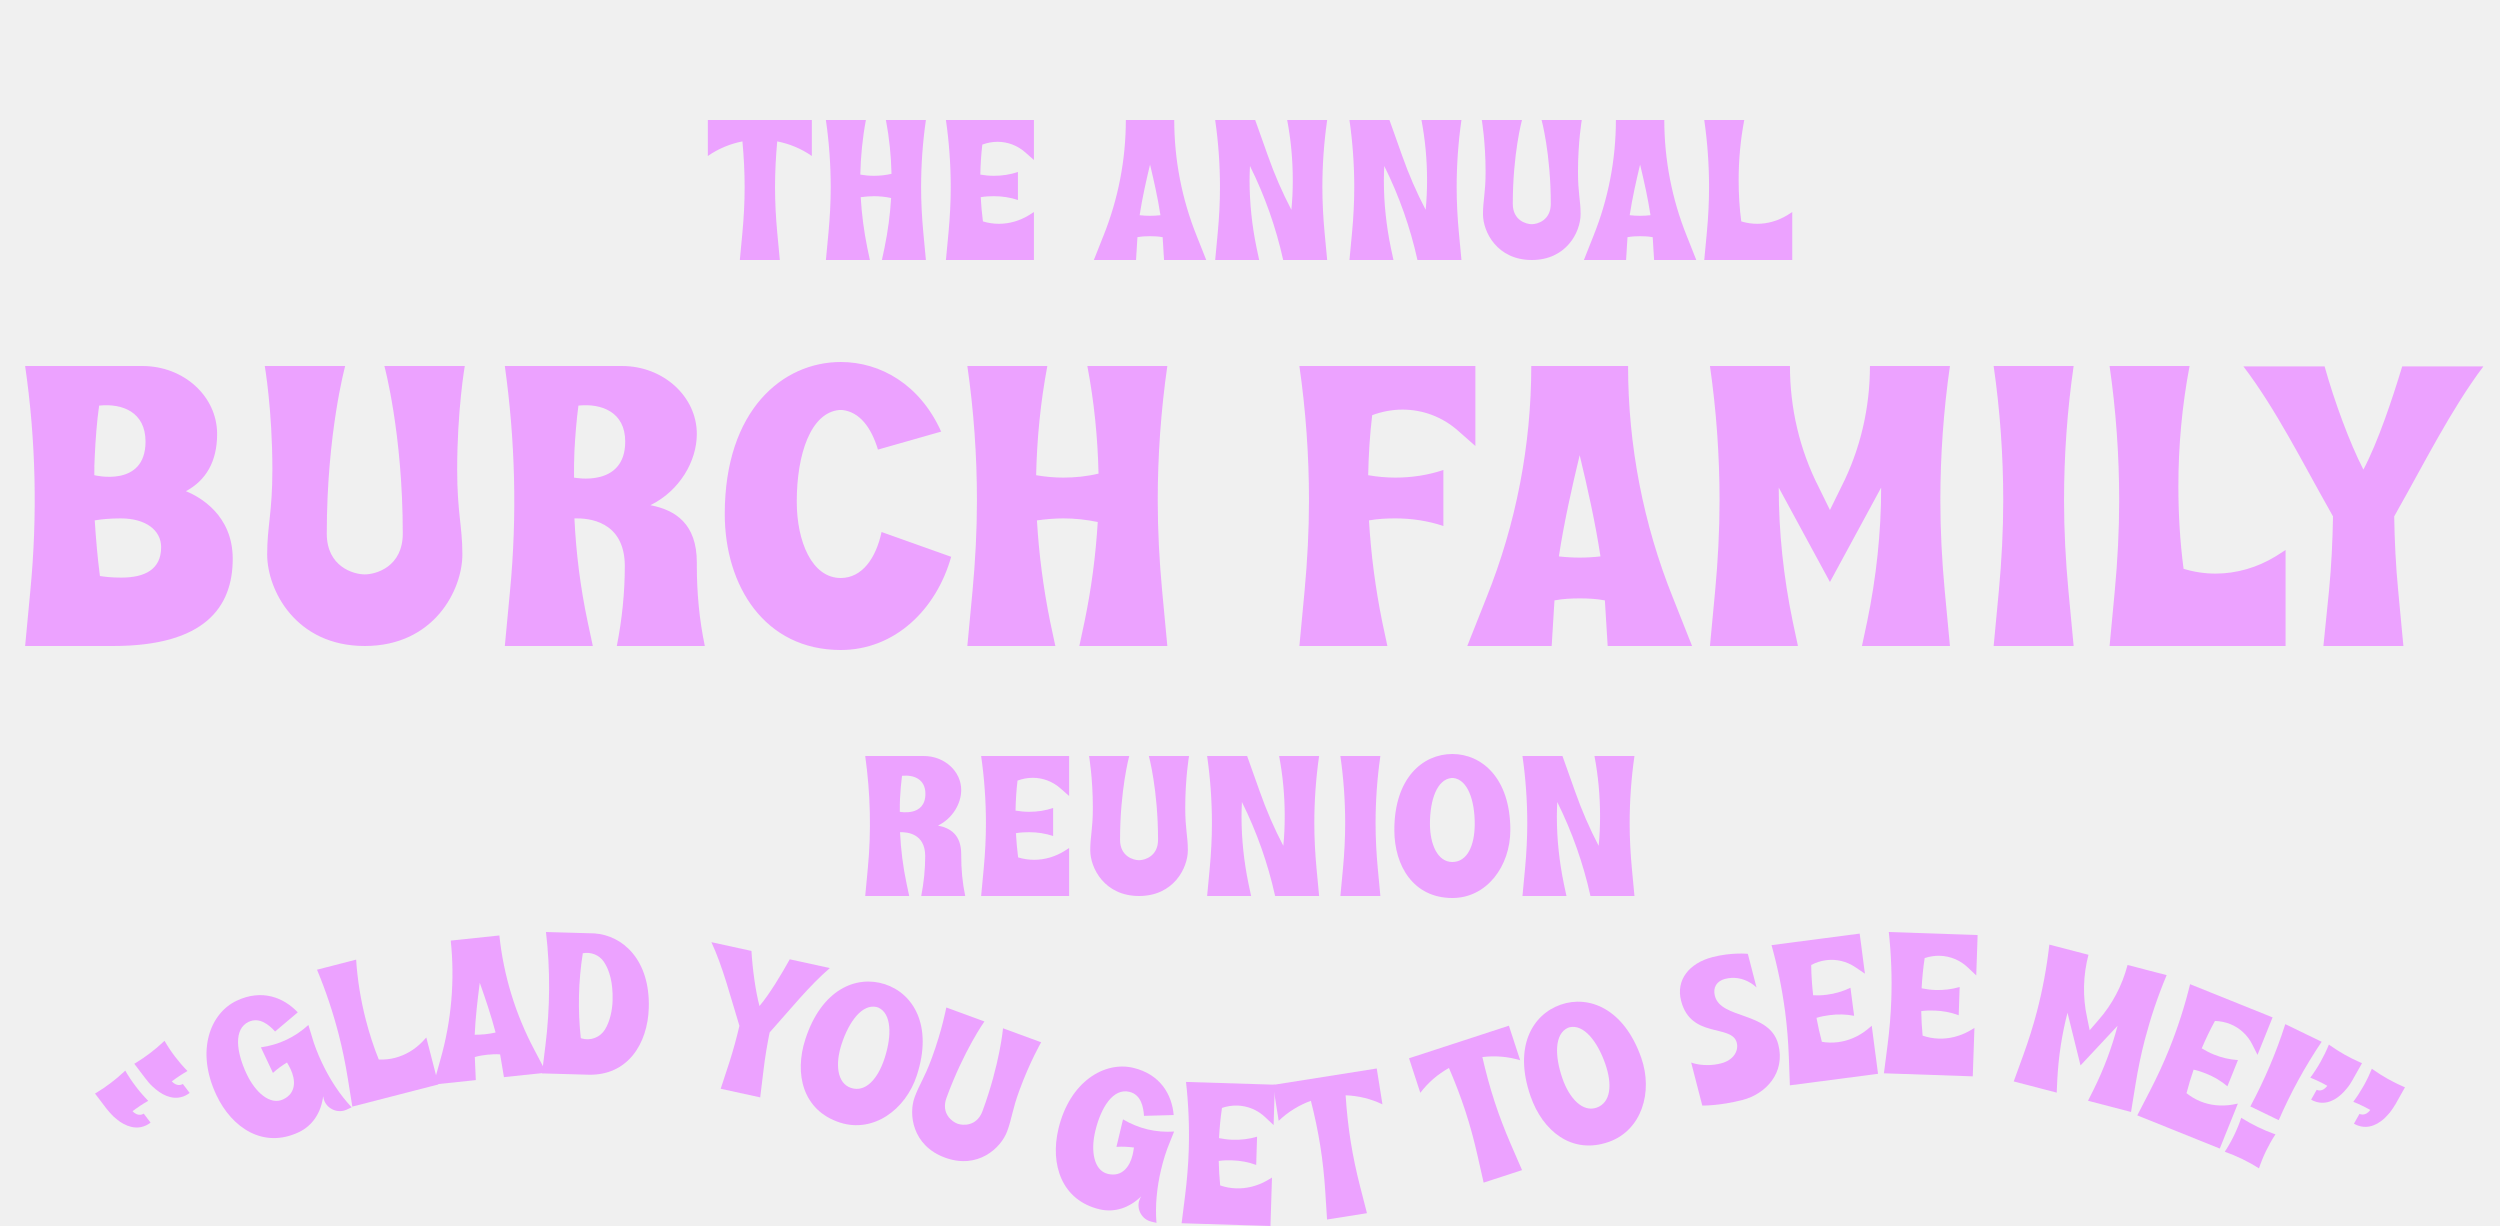
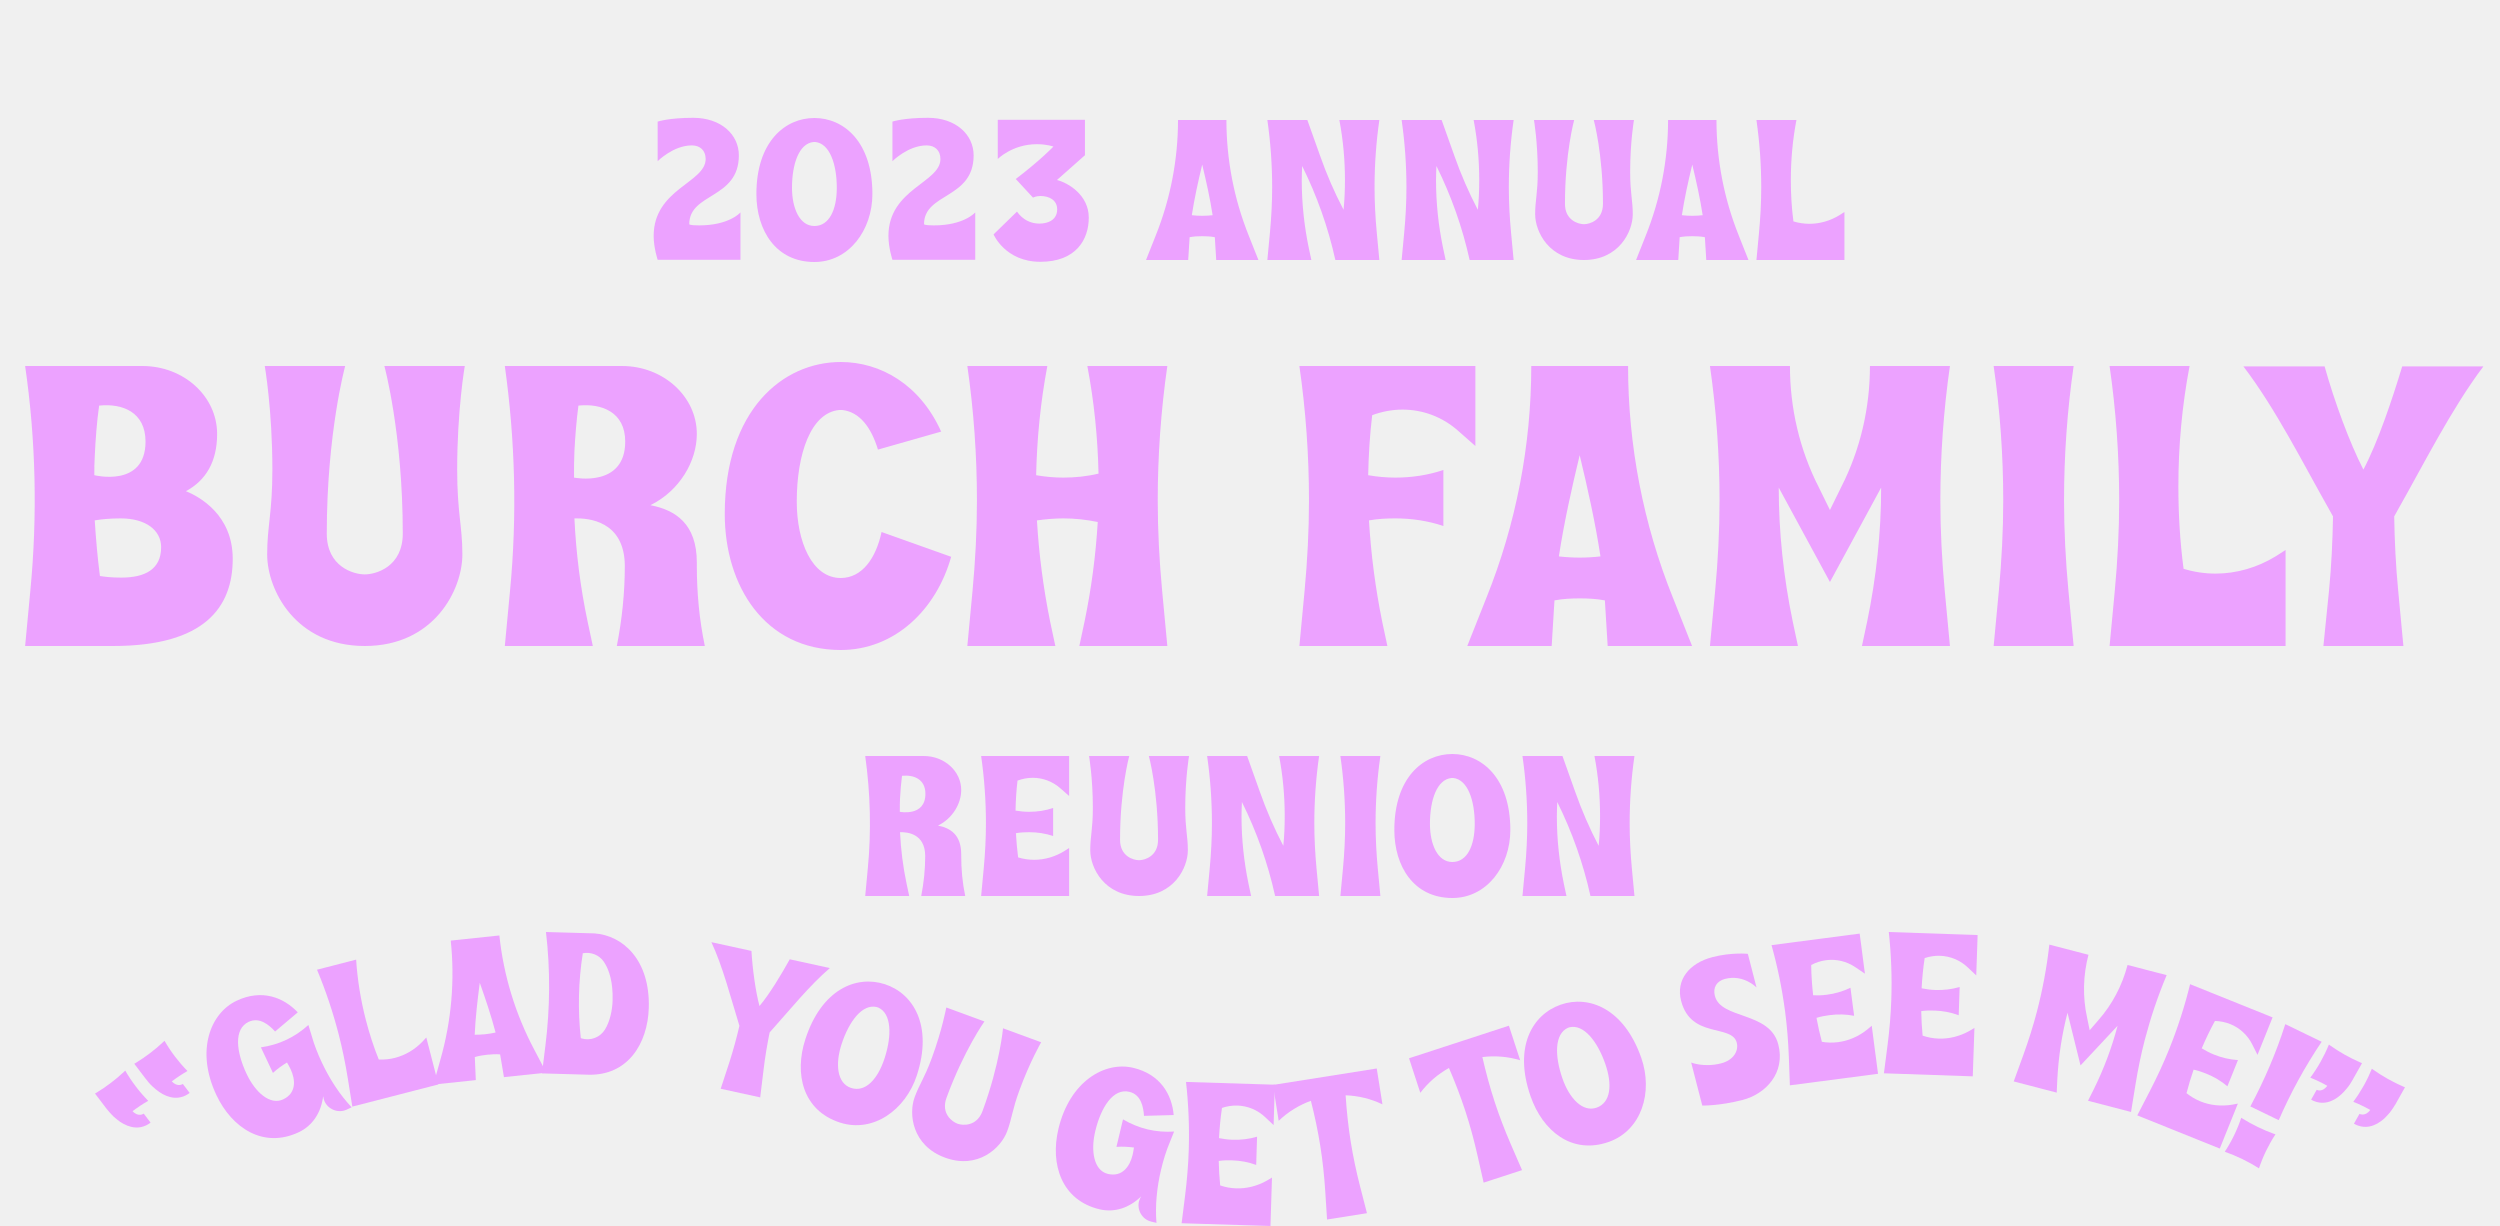
<svg xmlns="http://www.w3.org/2000/svg" width="1250" height="613" viewBox="0 0 1250 613" fill="none">
-   <g id="reunion-header-desktop">
-     <path id="THE ANNUAL" d="M369.916 130H389.916L388.616 116.2C387.916 108.7 387.516 101.1 387.516 93.6C387.516 86 387.916 78.3 388.616 70.7C394.716 71.9 400.616 74.3 405.916 78V60H353.916V78C359.216 74.3 365.116 71.9 371.216 70.7C371.916 78.3 372.316 86 372.316 93.6C372.316 101.1 371.916 108.7 371.216 116.2L369.916 130ZM412.951 130H434.951L433.651 123.9C431.951 115.5 430.851 107.1 430.351 98.6C432.551 98.3 434.751 98.1 436.951 98.1C439.851 98.1 442.651 98.4 445.551 99C445.051 107.4 443.951 115.7 442.251 123.9L440.951 130H462.951L461.651 116.2C460.951 108.7 460.551 101.1 460.551 93.6C460.551 82.4 461.351 71.1 462.951 60H442.951C444.651 68.9 445.551 77.9 445.751 86.9C442.851 87.6 439.851 87.9 436.951 87.9C434.651 87.9 432.451 87.7 430.151 87.3C430.351 78.2 431.251 69 432.951 60H412.951C414.551 71.1 415.351 82.4 415.351 93.6C415.351 101.1 414.951 108.7 414.251 116.2L412.951 130ZM472.963 130H516.963V106L514.463 107.6C509.863 110.4 504.663 111.9 499.463 111.9C496.763 111.9 494.063 111.5 491.463 110.7C490.963 106.7 490.563 102.7 490.363 98.6C492.563 98.2 494.763 98.1 496.963 98.1C501.063 98.1 505.063 98.7 508.963 100V86C505.063 87.3 501.063 87.9 496.963 87.9C494.663 87.9 492.463 87.7 490.163 87.3C490.263 82.3 490.563 77.3 491.163 72.3C493.563 71.4 496.163 70.9 498.763 70.9C503.763 70.9 508.763 72.7 512.763 76.3L516.963 80V60H472.963C474.563 71.1 475.363 82.4 475.363 93.6C475.363 101.1 474.963 108.7 474.263 116.2L472.963 130ZM546.92 130H568.02L568.72 118.6C570.82 118.2 572.92 118.1 575.02 118.1C577.12 118.1 579.22 118.2 581.32 118.6L582.02 130H603.12L598.32 117.9C590.92 99.5 587.12 79.8 587.12 60H562.92C562.92 79.8 559.12 99.5 551.72 117.9L546.92 130ZM575.02 107.9C573.32 107.9 571.52 107.8 569.82 107.6C571.12 99.1 573.02 90.6 575.02 82.3C577.02 90.6 578.92 99.1 580.22 107.6C578.52 107.8 576.72 107.9 575.02 107.9ZM607.588 130H629.588L628.288 123.9C625.988 112.8 624.788 101.5 624.788 90.2C624.788 87.8 624.888 85.4 624.988 83C632.388 97.9 637.988 113.7 641.588 130H663.588L662.288 116.2C661.588 108.7 661.188 101.1 661.188 93.6C661.188 82.4 661.988 71.1 663.588 60H643.588C645.488 70 646.388 80 646.388 90.1C646.388 95 646.188 100 645.688 104.9C641.088 96.1 637.188 87.1 633.888 77.7L627.588 60H607.588C609.188 71.1 609.988 82.4 609.988 93.6C609.988 101.1 609.588 108.7 608.888 116.2L607.588 130ZM674.729 130H696.729L695.429 123.9C693.129 112.8 691.929 101.5 691.929 90.2C691.929 87.8 692.029 85.4 692.129 83C699.529 97.9 705.129 113.7 708.729 130H730.729L729.429 116.2C728.729 108.7 728.329 101.1 728.329 93.6C728.329 82.4 729.129 71.1 730.729 60H710.729C712.629 70 713.529 80 713.529 90.1C713.529 95 713.329 100 712.829 104.9C708.229 96.1 704.329 87.1 701.029 77.7L694.729 60H674.729C676.329 71.1 677.129 82.4 677.129 93.6C677.129 101.1 676.729 108.7 676.029 116.2L674.729 130ZM765.893 130C783.193 130 790.293 116 790.293 107.1C790.293 100 788.993 96.7 788.993 85.9C788.993 71 790.893 60 790.893 60H770.793C770.793 60 775.393 76.8 775.393 101.9C775.393 110.2 768.693 112.1 765.893 112.1C763.093 112.1 756.393 110.2 756.393 101.9C756.393 76.8 760.993 60 760.993 60H740.893C740.893 60 742.793 71 742.793 85.9C742.793 96.7 741.493 100 741.493 107.1C741.493 116 748.593 130 765.893 130ZM791.947 130H813.047L813.747 118.6C815.847 118.2 817.947 118.1 820.047 118.1C822.147 118.1 824.247 118.2 826.347 118.6L827.047 130H848.147L843.347 117.9C835.947 99.5 832.147 79.8 832.147 60H807.947C807.947 79.8 804.147 99.5 796.747 117.9L791.947 130ZM820.047 107.9C818.347 107.9 816.547 107.8 814.847 107.6C816.147 99.1 818.047 90.6 820.047 82.3C822.047 90.6 823.947 99.1 825.247 107.6C823.547 107.8 821.747 107.9 820.047 107.9ZM852.127 130H896.127V106L893.627 107.6C889.027 110.4 883.827 111.9 878.627 111.9C875.927 111.9 873.227 111.5 870.627 110.7C869.727 103.9 869.327 97 869.327 90.1C869.327 80 870.227 70 872.127 60H852.127C853.727 71.1 854.527 82.4 854.527 93.6C854.527 101.1 854.127 108.7 853.427 116.2L852.127 130Z" fill="#ECA2FF" />
+   <g id="reunion-header-desktop-dark">
+     <path id="2023 ANNUAL" d="M370.228 129.9V106.2C370.228 106.2 364.728 112.7 349.528 112.7C344.528 112.7 344.628 112.1 344.628 112.1C344.628 96.3 369.428 99.6 369.428 77.7C369.428 67.2 360.428 58.9 346.628 58.9C334.428 58.9 328.828 60.8 328.828 60.8V80.6C328.828 80.6 336.628 72.7 345.928 72.7C350.128 72.7 352.828 75.3 352.828 79.5C352.828 91.4 326.828 94.4 326.828 118C326.828 123.9 328.828 129.9 328.828 129.9H370.228ZM407.199 131C424.499 131 436.199 115 436.199 97C436.199 71 421.999 59 407.199 59C392.399 59 378.199 71 378.199 97C378.199 115 387.799 131 407.199 131ZM407.199 113C399.799 113 395.999 104.1 395.999 93.9C395.999 82 399.499 71.7 406.799 71H407.599C414.799 71.7 418.399 82 418.399 93.9C418.399 104.9 414.599 113 407.199 113ZM487.615 129.9V106.2C487.615 106.2 482.115 112.7 466.915 112.7C461.915 112.7 462.015 112.1 462.015 112.1C462.015 96.3 486.815 99.6 486.815 77.7C486.815 67.2 477.815 58.9 464.015 58.9C451.815 58.9 446.215 60.8 446.215 60.8V80.6C446.215 80.6 454.015 72.7 463.315 72.7C467.515 72.7 470.215 75.3 470.215 79.5C470.215 91.4 444.215 94.4 444.215 118C444.215 123.9 446.215 129.9 446.215 129.9H487.615ZM520.186 130.9C537.886 130.9 544.386 119.9 544.386 108.8C544.386 97.7 534.386 91.5 528.486 90L542.486 77.6V59.9H498.886V79.5C498.886 79.5 506.186 72.1 518.386 72.1C523.686 72.1 526.686 73.3 526.686 73.3C526.686 73.3 520.486 79.9 507.886 89.5L516.486 98.8C516.486 98.8 518.086 98 520.186 98C524.686 98 528.586 100.1 528.586 104.7C528.586 109.9 524.086 111.8 519.686 111.8C515.386 111.8 511.386 109.9 508.486 105.8L496.786 117.2C496.786 117.2 502.586 130.9 520.186 130.9ZM573.008 130H594.108L594.808 118.6C596.908 118.2 599.008 118.1 601.108 118.1C603.208 118.1 605.308 118.2 607.408 118.6L608.108 130H629.208L624.408 117.9C617.008 99.5 613.208 79.8 613.208 60H589.008C589.008 79.8 585.208 99.5 577.808 117.9L573.008 130ZM601.108 107.9C599.408 107.9 597.608 107.8 595.908 107.6C597.208 99.1 599.108 90.6 601.108 82.3C603.108 90.6 605.008 99.1 606.308 107.6C604.608 107.8 602.808 107.9 601.108 107.9ZM633.676 130H655.676L654.376 123.9C652.076 112.8 650.876 101.5 650.876 90.2C650.876 87.8 650.976 85.4 651.076 83C658.476 97.9 664.076 113.7 667.676 130H689.676L688.376 116.2C687.676 108.7 687.276 101.1 687.276 93.6C687.276 82.4 688.076 71.1 689.676 60H669.676C671.576 70 672.476 80 672.476 90.1C672.476 95 672.276 100 671.776 104.9C667.176 96.1 663.276 87.1 659.976 77.7L653.676 60H633.676C635.276 71.1 636.076 82.4 636.076 93.6C636.076 101.1 635.676 108.7 634.976 116.2L633.676 130ZM700.816 130H722.816L721.516 123.9C719.216 112.8 718.016 101.5 718.016 90.2C718.016 87.8 718.116 85.4 718.216 83C725.616 97.9 731.216 113.7 734.816 130H756.816L755.516 116.2C754.816 108.7 754.416 101.1 754.416 93.6C754.416 82.4 755.216 71.1 756.816 60H736.816C738.716 70 739.616 80 739.616 90.1C739.616 95 739.416 100 738.916 104.9C734.316 96.1 730.416 87.1 727.116 77.7L720.816 60H700.816C702.416 71.1 703.216 82.4 703.216 93.6C703.216 101.1 702.816 108.7 702.116 116.2L700.816 130ZM791.98 130C809.28 130 816.38 116 816.38 107.1C816.38 100 815.08 96.7 815.08 85.9C815.08 71 816.98 60 816.98 60H796.88C796.88 60 801.48 76.8 801.48 101.9C801.48 110.2 794.78 112.1 791.98 112.1C789.18 112.1 782.48 110.2 782.48 101.9C782.48 76.8 787.08 60 787.08 60H766.98C766.98 60 768.88 71 768.88 85.9C768.88 96.7 767.58 100 767.58 107.1C767.58 116 774.68 130 791.98 130ZM818.035 130H839.135L839.835 118.6C841.935 118.2 844.035 118.1 846.135 118.1C848.235 118.1 850.335 118.2 852.435 118.6L853.135 130H874.235L869.435 117.9C862.035 99.5 858.235 79.8 858.235 60H834.035C834.035 79.8 830.235 99.5 822.835 117.9L818.035 130ZM846.135 107.9C844.435 107.9 842.635 107.8 840.935 107.6C842.235 99.1 844.135 90.6 846.135 82.3C848.135 90.6 850.035 99.1 851.335 107.6C849.635 107.8 847.835 107.9 846.135 107.9ZM878.215 130H922.215V106L919.715 107.6C915.115 110.4 909.915 111.9 904.715 111.9C902.015 111.9 899.315 111.5 896.715 110.7C895.815 103.9 895.415 97 895.415 90.1C895.415 80 896.315 70 898.215 60H878.215C879.815 71.1 880.615 82.4 880.615 93.6C880.615 101.1 880.215 108.7 879.515 116.2L878.215 130Z" fill="#ECA2FF" />
    <g id="BURCH FAMILY">
      <path d="M12.563 323H56.563C102.363 323 116.363 303.6 116.363 279.4C116.363 257.6 99.963 248.4 92.963 245.6C102.963 240.2 108.563 230.8 108.563 217C108.563 198.2 91.963 183 71.163 183H12.563C17.963 220.2 18.763 258 15.163 295.4L12.563 323ZM47.163 237.6C47.163 234.4 47.163 231.2 47.363 228.4C47.763 219.8 48.363 211.4 49.563 202.8C61.163 201.6 72.763 206 72.763 220.8C72.763 244 47.163 237.6 47.163 237.6ZM60.563 288.8C55.763 288.8 52.363 288.4 49.963 288C48.763 278.8 47.963 269.4 47.363 260.2C50.763 259.6 55.163 259.2 60.363 259.2C72.763 259.2 80.563 265 80.563 273.6C80.563 284.8 72.363 288.8 60.563 288.8ZM182.387 323C216.987 323 231.187 295 231.187 277.2C231.187 263 228.587 256.4 228.587 234.8C228.587 205 232.387 183 232.387 183H192.187C192.187 183 201.387 216.6 201.387 266.8C201.387 283.4 187.987 287.2 182.387 287.2C176.787 287.2 163.387 283.4 163.387 266.8C163.387 216.6 172.587 183 172.587 183H132.387C132.387 183 136.187 205 136.187 234.8C136.187 256.4 133.587 263 133.587 277.2C133.587 295 147.787 323 182.387 323ZM252.41 323H296.41L293.81 310.8C290.21 293.8 288.01 276.4 287.21 259.2C294.21 259 312.21 260.4 312.41 282.8C312.41 296.4 311.01 309.8 308.41 323H352.41C349.61 309.6 348.41 296.2 348.41 282.6V281.2C348.41 262 337.81 255 325.21 252.6C339.81 245.4 348.41 230.6 348.41 217C348.41 198.2 331.61 183 311.01 183H252.41C257.61 220.2 258.61 258 255.01 295.4L252.41 323ZM287.01 238.8C287.01 234 287.01 229.6 287.21 225.6C287.61 218 288.21 210.4 289.21 202.8C300.81 201.6 312.61 206 312.61 220.8C312.61 244 287.01 238.8 287.01 238.8ZM420.379 325C447.379 325 468.179 304.8 475.579 278.4L440.779 266C437.979 279.2 430.979 289 420.379 289C405.979 289 398.379 270.8 398.379 250.8C398.379 227 405.379 206.4 419.579 205H421.179C429.779 206 435.579 213.6 438.979 224.8L470.579 215.8C459.979 192.2 440.179 181 420.379 181C391.379 181 362.379 205 362.379 257C362.379 293 382.379 325 420.379 325ZM483.668 323H527.668L525.068 310.8C521.668 294 519.468 277.2 518.468 260.2C522.868 259.6 527.268 259.2 531.668 259.2C537.468 259.2 543.068 259.8 548.868 261C547.868 277.8 545.668 294.4 542.268 310.8L539.668 323H583.668L581.068 295.4C579.668 280.4 578.868 265.2 578.868 250.2C578.868 227.8 580.468 205.2 583.668 183H543.668C547.068 200.8 548.868 218.8 549.268 236.8C543.468 238.2 537.468 238.8 531.668 238.8C527.068 238.8 522.668 238.4 518.068 237.6C518.468 219.4 520.268 201 523.668 183H483.668C486.868 205.2 488.468 227.8 488.468 250.2C488.468 265.2 487.668 280.4 486.268 295.4L483.668 323ZM649.691 323H693.691L691.091 310.8C687.691 294 685.491 277.2 684.491 260.2C688.891 259.4 693.291 259.2 697.691 259.2C705.891 259.2 713.891 260.4 721.691 263V235C713.891 237.6 705.891 238.8 697.691 238.8C693.091 238.8 688.691 238.4 684.091 237.6C684.291 227.6 684.891 217.6 686.091 207.6C690.891 205.8 696.091 204.8 701.291 204.8C711.291 204.8 721.291 208.4 729.291 215.6L737.691 223V183H649.691C652.891 205.2 654.491 227.8 654.491 250.2C654.491 265.2 653.691 280.4 652.291 295.4L649.691 323ZM733.637 323H775.837L777.237 300.2C781.437 299.4 785.637 299.2 789.837 299.2C794.037 299.2 798.237 299.4 802.437 300.2L803.837 323H846.037L836.437 298.8C821.637 262 814.037 222.6 814.037 183H765.637C765.637 222.6 758.037 262 743.237 298.8L733.637 323ZM789.837 278.8C786.437 278.8 782.837 278.6 779.437 278.2C782.037 261.2 785.837 244.2 789.837 227.6C793.837 244.2 797.637 261.2 800.237 278.2C796.837 278.6 793.237 278.8 789.837 278.8ZM854.973 323H898.973L896.373 310.8C891.773 288.6 889.373 266.2 889.373 243.8L914.973 291L940.573 243.8C940.573 266.2 938.173 288.6 933.573 310.8L930.973 323H974.973L972.373 295.4C970.973 280.4 970.173 265.2 970.173 250.2C970.173 227.8 971.773 205.2 974.973 183H934.973C934.973 204 930.173 224.8 920.573 243.6L914.973 255L909.373 243.6C899.773 224.8 894.973 204 894.973 183H854.973C858.173 205.2 859.773 227.8 859.773 250.2C859.773 265.2 858.973 280.4 857.573 295.4L854.973 323ZM996.824 323H1036.82L1034.22 295.4C1032.82 280.4 1032.02 265.2 1032.02 250.2C1032.02 227.8 1033.62 205.2 1036.82 183H996.824C1000.02 205.2 1001.62 227.8 1001.62 250.2C1001.62 265.2 1000.82 280.4 999.424 295.4L996.824 323ZM1054.79 323H1142.79V275L1137.79 278.2C1128.59 283.8 1118.19 286.8 1107.79 286.8C1102.39 286.8 1096.99 286 1091.79 284.4C1089.99 270.8 1089.19 257 1089.19 243.2C1089.19 223 1090.99 203 1094.79 183H1054.79C1057.99 205.2 1059.59 227.8 1059.59 250.2C1059.59 265.2 1058.79 280.4 1057.39 295.4L1054.79 323ZM1161.7 323H1201.7L1199.1 295.4C1197.9 283 1197.3 270.6 1197.1 258.2L1199.1 254.6C1211.7 232.4 1225.7 204.4 1241.7 183.2H1201.1C1196.1 199.8 1188.9 221.2 1181.7 234.8C1174.7 221.2 1167.1 200.4 1162.3 183.2H1121.7C1137.9 204.4 1151.9 232.4 1164.5 254.6L1166.5 258.2C1166.3 270.6 1165.7 283 1164.5 295.4L1161.7 323Z" fill="#ECA2FF" />
    </g>
    <path id="REUNION" d="M432.605 448H454.605L453.305 441.9C451.505 433.4 450.405 424.7 450.005 416.1C453.505 416 462.505 416.7 462.605 427.9C462.605 434.7 461.905 441.4 460.605 448H482.605C481.205 441.3 480.605 434.6 480.605 427.8V427.1C480.605 417.5 475.305 414 469.005 412.8C476.305 409.2 480.605 401.8 480.605 395C480.605 385.6 472.205 378 461.905 378H432.605C435.205 396.6 435.705 415.5 433.905 434.2L432.605 448ZM449.905 405.9C449.905 403.5 449.905 401.3 450.005 399.3C450.205 395.5 450.505 391.7 451.005 387.9C456.805 387.3 462.705 389.5 462.705 396.9C462.705 408.5 449.905 405.9 449.905 405.9ZM490.566 448H534.566V424L532.066 425.6C527.466 428.4 522.266 429.9 517.066 429.9C514.366 429.9 511.666 429.5 509.066 428.7C508.566 424.7 508.166 420.7 507.966 416.6C510.166 416.2 512.366 416.1 514.566 416.1C518.666 416.1 522.666 416.7 526.566 418V404C522.666 405.3 518.666 405.9 514.566 405.9C512.266 405.9 510.066 405.7 507.766 405.3C507.866 400.3 508.166 395.3 508.766 390.3C511.166 389.4 513.766 388.9 516.366 388.9C521.366 388.9 526.366 390.7 530.366 394.3L534.566 398V378H490.566C492.166 389.1 492.966 400.4 492.966 411.6C492.966 419.1 492.566 426.7 491.866 434.2L490.566 448ZM569.523 448C586.823 448 593.923 434 593.923 425.1C593.923 418 592.623 414.7 592.623 403.9C592.623 389 594.523 378 594.523 378H574.423C574.423 378 579.023 394.8 579.023 419.9C579.023 428.2 572.323 430.1 569.523 430.1C566.723 430.1 560.023 428.2 560.023 419.9C560.023 394.8 564.623 378 564.623 378H544.523C544.523 378 546.423 389 546.423 403.9C546.423 414.7 545.123 418 545.123 425.1C545.123 434 552.223 448 569.523 448ZM603.559 448H625.559L624.259 441.9C621.959 430.8 620.759 419.5 620.759 408.2C620.759 405.8 620.859 403.4 620.959 401C628.359 415.9 633.959 431.7 637.559 448H659.559L658.259 434.2C657.559 426.7 657.159 419.1 657.159 411.6C657.159 400.4 657.959 389.1 659.559 378H639.559C641.459 388 642.359 398 642.359 408.1C642.359 413 642.159 418 641.659 422.9C637.059 414.1 633.159 405.1 629.859 395.7L623.559 378H603.559C605.159 389.1 605.959 400.4 605.959 411.6C605.959 419.1 605.559 426.7 604.859 434.2L603.559 448ZM670.188 448H690.188L688.888 434.2C688.188 426.7 687.788 419.1 687.788 411.6C687.788 400.4 688.588 389.1 690.188 378H670.188C671.787 389.1 672.588 400.4 672.588 411.6C672.588 419.1 672.188 426.7 671.488 434.2L670.188 448ZM726.168 449C743.468 449 755.168 433 755.168 415C755.168 389 740.868 377 726.168 377C711.368 377 697.168 389 697.168 415C697.168 433 706.768 449 726.168 449ZM726.168 431C718.768 431 714.968 422.1 714.968 411.9C714.968 400 718.468 389.7 725.768 389H726.568C733.768 389.7 737.368 400 737.368 411.9C737.368 422.9 733.568 431 726.168 431ZM761.23 448H783.23L781.93 441.9C779.63 430.8 778.43 419.5 778.43 408.2C778.43 405.8 778.53 403.4 778.63 401C786.03 415.9 791.63 431.7 795.23 448H817.23L815.93 434.2C815.23 426.7 814.83 419.1 814.83 411.6C814.83 400.4 815.63 389.1 817.23 378H797.23C799.13 388 800.03 398 800.03 408.1C800.03 413 799.83 418 799.33 422.9C794.73 414.1 790.83 405.1 787.53 395.7L781.23 378H761.23C762.83 389.1 763.63 400.4 763.63 411.6C763.63 419.1 763.23 426.7 762.53 434.2L761.23 448Z" fill="#ECA2FF" />
    <g id="QUOTE" clip-path="url(#clip0_96_7180)">
      <path id="Vector" d="M48.203 546.367C53.156 543.365 57.822 539.821 62.12 535.797L62.622 535.287C64.196 538.028 65.99 540.721 67.884 543.214C69.778 545.707 71.895 548.16 74.11 550.409C71.371 551.98 68.756 553.712 66.262 555.606C69.292 558.759 71.866 556.804 71.866 556.804L75.287 561.309C70.3 565.096 64.879 564.139 59.991 560.875C58.875 560.075 57.777 559.132 56.681 558.188C55.542 557.026 54.281 555.699 53.242 554.333L47.5 546.772L48.203 546.367ZM67.751 531.521C72.785 528.462 77.451 524.918 81.668 520.952L82.251 520.385C83.824 523.121 85.618 525.819 87.512 528.311C89.407 530.804 91.522 533.254 93.739 535.503C91 537.074 88.384 538.81 85.891 540.703C88.921 543.856 91.414 541.962 91.414 541.962L94.835 546.464C89.929 550.19 84.427 549.293 79.619 545.972C78.504 545.169 77.325 544.29 76.31 543.286C75.09 542.181 73.909 540.797 72.871 539.426L67.127 531.869L67.751 531.521Z" fill="#ECA2FF" />
      <path id="Vector_2" d="M108.197 547.547C97.778 525.442 105.087 506.594 118.336 500.353C130.947 494.414 141.782 498.689 148.882 506.171L137.543 515.754C134.766 512.709 129.899 508.301 124.326 510.927C116.833 514.456 118.015 525.733 123.311 536.97C127.616 546.105 135.007 552.78 141.585 549.681C148.165 546.582 147.865 540.025 145.282 534.545C144.808 533.541 144.157 532.397 143.506 531.252C141.077 532.73 138.643 534.434 136.472 536.464L130.445 523.674C134.842 523.053 139.163 521.798 143.185 519.904C147.205 518.01 150.924 515.478 154.203 512.483L155.796 517.759C157.087 522.397 158.881 526.913 160.991 531.389C164.952 539.792 170.057 547.547 175.833 553.644L173.458 554.763C169.072 556.829 164.152 554.681 162.3 550.753C161.913 549.932 161.708 549.021 161.595 548.07C160.546 556.266 156.372 562.812 149.334 566.126C131.699 574.433 115.947 563.992 108.197 547.547Z" fill="#ECA2FF" />
      <path id="Vector_3" d="M173.952 539.484C172.745 531.973 171.22 524.441 169.327 517.107C166.502 506.153 162.869 495.303 158.503 484.852L178.067 479.809C178.732 490.067 180.374 500.073 182.921 509.951C184.663 516.698 186.794 523.344 189.39 529.768C192.134 529.893 194.877 529.606 197.518 528.925C202.605 527.612 207.314 524.836 211.106 520.937L213.15 518.742L219.204 542.21L176.162 553.307L173.952 539.484Z" fill="#ECA2FF" />
      <path id="Vector_4" d="M220.252 529.628C225.738 510.364 227.467 490.178 225.37 470.293L249.681 467.729C251.778 487.613 257.683 506.996 267.065 524.689L273.17 536.335L251.973 538.569L250.063 527.196C247.91 527.017 245.79 527.139 243.68 527.361C241.571 527.583 239.472 527.906 237.405 528.53L237.909 540.051L216.713 542.285L220.252 529.628ZM247.792 516.264C245.585 507.864 242.776 499.532 239.888 491.408C238.758 499.955 237.75 508.692 237.344 517.365C239.073 517.386 240.892 517.297 242.6 517.117C244.308 516.934 246.105 516.644 247.792 516.264Z" fill="#ECA2FF" />
      <path id="Vector_5" d="M272.703 522.802C275.055 503.969 275.191 484.87 272.994 466.111L272.995 466.007L297.24 466.696C311.467 467.704 325.07 480.013 324.395 503.847C323.88 522.024 313.725 537.909 294.127 537.353L270.995 536.701L272.703 522.802ZM290.599 519.162C295.209 520.607 300.115 518.724 302.555 514.65C304.889 510.776 306.151 505.453 306.3 500.203C306.55 491.415 304.709 484.999 301.991 480.978C299.665 477.477 295.465 475.842 291.399 476.634C289.18 490.723 288.878 504.966 290.399 519.058L290.599 519.162Z" fill="#ECA2FF" />
      <path id="Vector_6" d="M364.711 531.066C366.641 525.076 368.276 519.022 369.712 512.925L369.115 510.934C365.291 498.617 361.401 483.291 355.693 471.082L375.733 475.462C376.246 484.468 377.753 495.551 379.74 503.018C384.763 497.082 390.625 487.301 394.884 479.647L414.925 484.03C404.74 492.764 394.807 505.07 386.193 514.664L384.817 516.224C383.577 522.365 382.535 528.548 381.791 534.8L380.095 548.698L360.352 544.383L364.711 531.066Z" fill="#ECA2FF" />
      <path id="Vector_7" d="M402.7 519.538C410.833 494.564 428.23 487.477 442.45 492.107C456.575 496.702 466.562 512.702 458.428 537.676C452.797 554.964 436.552 566.674 419.928 561.266C401.288 555.201 397.069 536.83 402.7 519.538ZM442.296 529.133C446.018 517.702 445.78 506.68 439.081 503.757L438.314 503.506C431.079 501.895 424.495 510.697 420.773 522.128C417.582 531.923 418.448 541.661 425.559 543.974C432.67 546.291 438.853 539.699 442.296 529.133Z" fill="#ECA2FF" />
-       <path id="Vector_8" d="M457.319 548.608C459.791 541.876 462.172 539.201 465.932 528.961C471.12 514.829 473.147 503.739 473.147 503.739L492.212 510.733C492.212 510.733 481.999 525.062 473.261 548.863C470.373 556.736 476.065 560.868 478.722 561.843C481.377 562.815 488.395 563.346 491.284 555.477C500.022 531.676 501.508 514.144 501.508 514.144L520.571 521.138C520.571 521.138 514.94 530.908 509.754 545.036C505.994 555.28 506.079 558.859 503.607 565.591C500.509 574.031 488.9 584.837 472.49 578.815C456.081 572.793 454.221 557.048 457.319 548.608Z" fill="#ECA2FF" />
+       <path id="Vector_8" d="M457.319 548.608C459.791 541.876 462.172 539.201 465.932 528.961C471.12 514.829 473.147 503.739 473.147 503.739L492.212 510.733C492.212 510.733 481.999 525.062 473.261 548.863C470.373 556.736 476.065 560.868 478.722 561.843C481.377 562.815 488.395 563.346 491.285 555.477C500.022 531.676 501.508 514.144 501.508 514.144L520.571 521.138C520.571 521.138 514.94 530.908 509.754 545.036C505.994 555.28 506.079 558.859 503.607 565.591C500.509 574.031 488.9 584.837 472.49 578.815C456.081 572.793 454.221 557.048 457.319 548.608Z" fill="#ECA2FF" />
      <path id="Vector_9" d="M529.209 564.444C534.879 540.671 552.363 530.51 566.611 533.907C580.173 537.138 585.967 547.242 586.839 557.521L571.995 557.927C571.729 553.816 570.678 547.335 564.685 545.908C556.627 543.985 550.506 553.533 547.623 565.616C545.28 575.44 546.882 585.271 553.957 586.957C561.034 588.643 564.896 583.335 566.303 577.442C566.559 576.359 566.766 575.06 566.972 573.758C564.15 573.396 561.183 573.209 558.221 573.439L561.502 559.684C565.325 561.944 569.485 563.662 573.808 564.695C578.131 565.724 582.62 566.068 587.052 565.774L585 570.892C583.113 575.322 581.694 579.967 580.546 584.78C578.39 593.818 577.534 603.065 578.239 611.433L575.683 610.823C570.967 609.7 568.464 604.952 569.473 600.726C569.682 599.841 570.09 599.005 570.595 598.191C564.656 603.94 557.306 606.444 549.74 604.639C530.773 600.12 524.992 582.129 529.209 564.444Z" fill="#ECA2FF" />
      <path id="Vector_10" d="M592.554 597.732C593.496 590.185 594.138 582.528 594.375 574.956C594.726 563.655 594.273 552.224 593.006 540.969L637.43 542.35L636.802 562.535L632.678 558.669C628.751 554.91 623.76 552.938 618.712 552.78C616.086 552.697 613.446 553.12 610.995 553.956C610.233 558.981 609.772 564.02 609.513 569.063C611.824 569.54 614.039 569.809 616.361 569.881C620.501 570.01 624.557 569.529 628.536 568.342L628.096 582.47C624.2 581.036 620.18 580.307 616.041 580.178C613.819 580.107 611.594 580.139 609.361 580.476C609.434 584.619 609.712 588.668 610.093 592.721C612.692 593.61 615.406 594.098 618.131 594.184C623.382 594.346 628.679 592.997 633.411 590.314L635.986 588.779L635.232 613L590.809 611.623L592.554 597.732Z" fill="#ECA2FF" />
      <path id="Vector_11" d="M662.637 595.784C662.149 588.191 661.349 580.548 660.161 573.066C658.963 565.484 657.345 557.866 655.443 550.398C649.549 552.557 644.042 555.886 639.338 560.412L636.491 542.457L688.379 534.24L691.224 552.195C685.351 549.34 679.083 547.88 672.808 547.647C673.31 555.337 674.128 563.084 675.33 570.663C676.514 578.145 678.114 585.662 680.002 593.037L683.478 606.594L663.523 609.758L662.637 595.784Z" fill="#ECA2FF" />
      <path id="Vector_12" d="M738.737 577.664C737.058 570.247 735.063 562.826 732.713 555.624C730.331 548.329 727.533 541.062 724.479 533.985C718.997 537.048 714.082 541.202 710.154 546.413L704.514 529.133L754.448 512.842L760.088 530.123C753.838 528.232 747.423 527.773 741.188 528.534C742.899 536.048 744.926 543.565 747.308 550.864C749.658 558.063 752.425 565.233 755.445 572.212L761.021 585.056L741.812 591.319L738.737 577.664Z" fill="#ECA2FF" />
      <path id="Vector_13" d="M765.322 548.239C756.651 523.455 766.187 507.279 780.301 502.347C794.319 497.444 811.956 504.116 820.628 528.9C826.633 546.058 820.814 565.211 804.318 570.982C785.819 577.449 771.328 565.398 765.322 548.239ZM802.621 531.88C798.653 520.535 791.786 511.917 784.685 513.653L783.921 513.918C777.194 517.021 777.295 528.007 781.263 539.351C784.664 549.075 791.258 556.291 798.312 553.823C805.369 551.356 806.291 542.368 802.621 531.88Z" fill="#ECA2FF" />
      <path id="Vector_14" d="M851.134 552.776L845.584 531.26C845.584 531.26 851.999 533.885 860.606 531.665C866.669 530.101 869.453 525.524 868.37 521.321C865.948 511.931 845.473 519.506 840.554 500.436C837.852 489.97 844.554 481.57 856.293 478.543C865.88 476.071 873.92 476.918 873.92 476.918L878.261 493.739C878.261 493.739 871.839 487.05 862.547 489.446C858.342 490.529 856.354 493.754 857.441 497.957C860.491 509.79 884.866 505.593 889.153 522.218C892.813 536.399 882.918 546.98 871.276 549.982C859.54 553.009 851.134 552.776 851.134 552.776Z" fill="#ECA2FF" />
      <path id="Vector_15" d="M894.431 528.677C894.148 521.073 893.552 513.409 892.569 505.898C891.098 494.683 888.816 483.471 885.756 472.564L929.835 466.796L932.458 486.824L927.765 483.668C923.284 480.587 918.038 479.443 913.03 480.096C910.425 480.44 907.889 481.279 905.6 482.495C905.657 487.581 906.012 492.627 906.568 497.649C908.922 497.749 911.154 497.66 913.457 497.358C917.565 496.82 921.493 495.694 925.228 493.883L927.065 507.903C922.99 507.11 918.903 507.035 914.795 507.573C912.592 507.86 910.4 508.251 908.251 508.94C908.987 513.018 909.912 516.974 910.938 520.912C913.647 521.375 916.406 521.421 919.111 521.066C924.321 520.385 929.333 518.201 933.573 514.793L935.866 512.864L939.016 536.898L894.937 542.669L894.431 528.677Z" fill="#ECA2FF" />
      <path id="Vector_16" d="M943.751 522.766C944.72 515.224 945.387 507.566 945.645 499.994C946.036 488.689 945.62 477.259 944.393 466L988.813 467.528L988.121 487.714L984.009 483.833C980.095 480.06 975.108 478.069 970.06 477.897C967.437 477.807 964.793 478.22 962.339 479.045C961.56 484.073 961.083 489.109 960.807 494.152C963.118 494.636 965.331 494.912 967.652 494.991C971.793 495.135 975.85 494.668 979.833 493.492L979.349 507.623C975.456 506.174 971.438 505.428 967.297 505.288C965.076 505.21 962.852 505.235 960.617 505.565C960.678 509.707 960.94 513.76 961.306 517.813C963.903 518.713 966.616 519.208 969.342 519.302C974.591 519.485 979.894 518.15 984.637 515.485L987.217 513.957L986.381 538.178L941.957 536.65L943.751 522.766Z" fill="#ECA2FF" />
      <path id="Vector_17" d="M1011.64 527.562C1014.23 520.41 1016.56 513.086 1018.47 505.755C1021.32 494.808 1023.41 483.56 1024.67 472.305L1044.23 477.391C1041.55 487.656 1041.25 498.431 1043.55 508.839L1044.84 515.123L1049.03 510.263C1056.11 502.297 1061.11 492.742 1063.78 482.481L1083.33 487.57C1078.94 498.011 1075.29 508.854 1072.43 519.8C1070.52 527.128 1068.98 534.66 1067.76 542.167L1065.52 555.986L1044.01 550.387L1046.83 544.756C1051.9 534.495 1055.93 523.853 1058.78 512.907L1040.26 532.716L1033.75 506.393C1030.9 517.34 1029.22 528.591 1028.64 540.026L1028.36 546.317L1006.86 540.721L1011.64 527.562Z" fill="#ECA2FF" />
      <path id="Vector_18" d="M1075.07 545.248C1078.55 538.487 1081.8 531.514 1084.62 524.488C1088.85 513.993 1092.36 503.104 1095.05 492.097L1136.29 508.692L1128.75 527.433L1126.21 522.383C1123.82 517.501 1119.81 513.929 1115.12 512.042C1112.68 511.063 1110.06 510.55 1107.47 510.489C1105.02 514.947 1102.85 519.52 1100.87 524.165C1102.88 525.41 1104.87 526.425 1107.02 527.293C1110.86 528.839 1114.84 529.785 1118.98 530.04L1113.7 543.157C1110.54 540.467 1107.02 538.397 1103.17 536.851C1101.11 536.019 1099.01 535.284 1096.8 534.828C1095.44 538.749 1094.3 542.647 1093.26 546.582C1095.4 548.314 1097.78 549.706 1100.31 550.725C1105.18 552.686 1110.62 553.242 1115.99 552.353L1118.94 551.797L1109.89 574.285L1068.64 557.69L1075.07 545.248Z" fill="#ECA2FF" />
      <path id="Vector_19" d="M1121.23 559.279C1126.24 562.378 1131.51 564.935 1137.04 566.943L1137.73 567.162C1134.27 572.445 1131.49 578.17 1129.49 584.16C1124.07 580.749 1118.43 578.016 1112.39 575.878C1115.85 570.595 1118.63 564.867 1120.63 558.881L1121.23 559.279ZM1125.17 553.221C1132.19 540.122 1138.08 526.36 1142.65 512.074L1160.83 520.883C1152.45 533.322 1145.29 546.467 1139.36 560.093L1125.17 553.221Z" fill="#ECA2FF" />
      <path id="Vector_20" d="M1181.01 531.572L1176.36 539.846C1175.52 541.345 1174.54 542.88 1173.48 544.139C1172.61 545.273 1171.57 546.309 1170.57 547.253C1166.26 551.205 1160.94 552.848 1155.56 549.828L1158.34 544.9C1158.34 544.9 1161.07 546.431 1163.64 542.895C1160.91 541.36 1158.08 540 1155.15 538.82C1157.04 536.288 1158.8 533.569 1160.33 530.84C1161.86 528.111 1163.27 525.195 1164.46 522.268L1165.11 522.752C1169.83 526.102 1174.94 528.971 1180.35 531.313L1181.01 531.572ZM1202.5 543.644L1197.85 551.922C1197.01 553.418 1195.94 554.903 1194.97 556.212C1194.01 557.299 1193.06 558.382 1192.06 559.329C1187.66 563.231 1182.43 564.921 1176.97 561.854L1179.74 556.922C1179.74 556.922 1182.56 558.508 1185.12 554.968C1182.4 553.432 1179.57 552.077 1176.64 550.893C1178.53 548.364 1180.28 545.646 1181.82 542.916C1183.36 540.187 1184.76 537.271 1185.95 534.344L1186.51 534.778C1191.32 538.175 1196.43 541.044 1201.75 543.34L1202.5 543.644Z" fill="#ECA2FF" />
    </g>
  </g>
  <defs>
    <clipPath id="clip0_96_7180">
      <rect width="1155" height="147" fill="white" transform="translate(47.5 466)" />
    </clipPath>
  </defs>
</svg>
